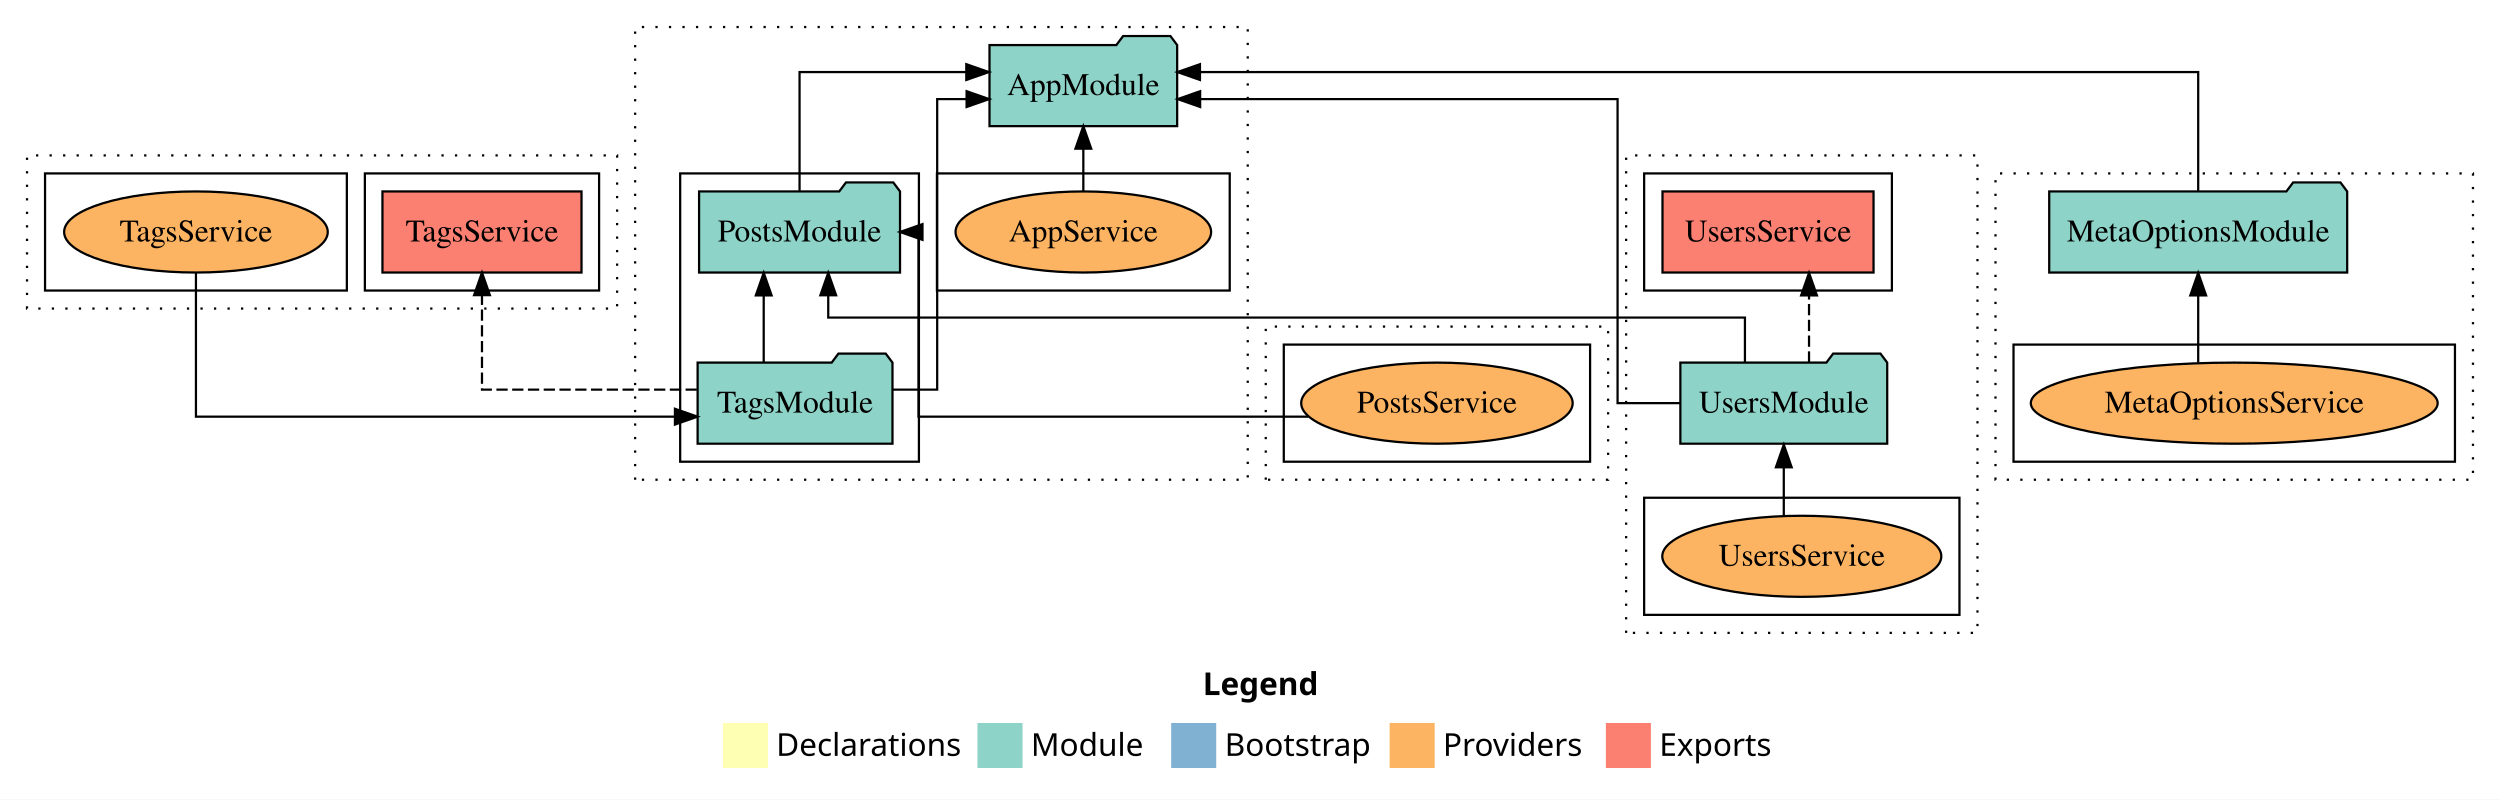
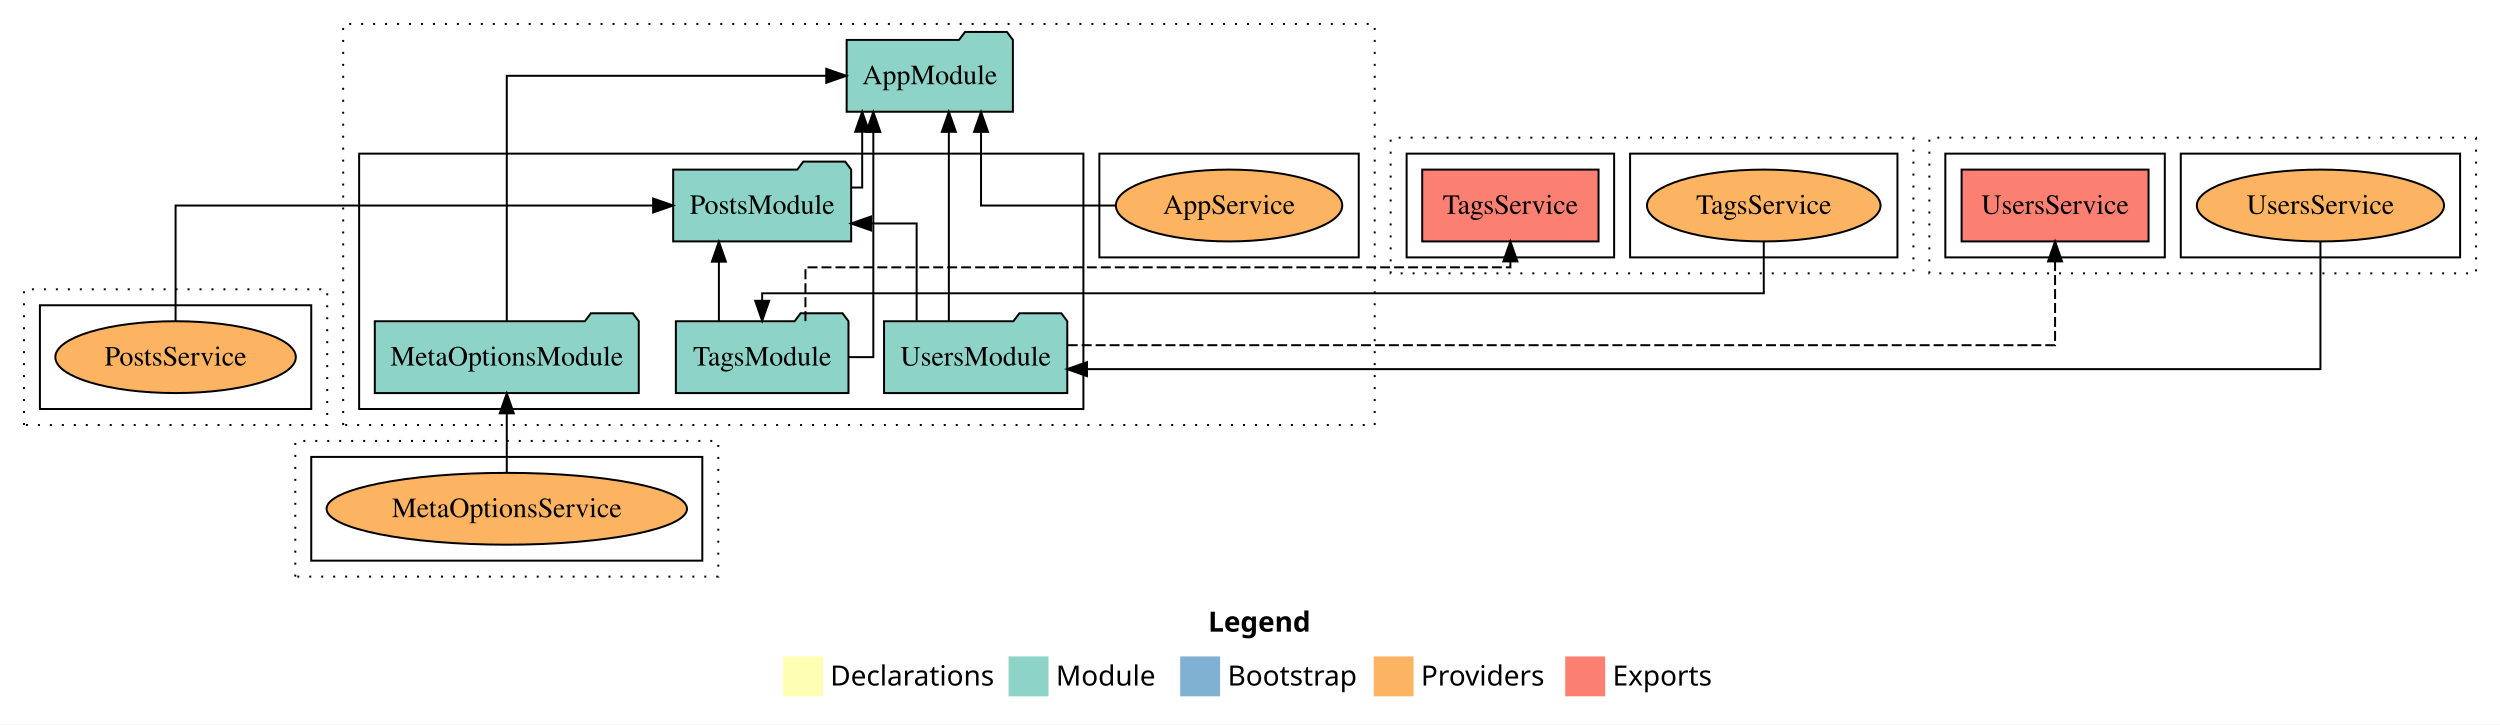
- <svg xmlns="http://www.w3.org/2000/svg" width="1110pt" height="355pt" viewBox="0.00 0.00 1110.00 355.00">
-   <g id="graph0" class="graph" transform="scale(1 1) rotate(0) translate(4 351)">
-     <polygon fill="white" stroke="transparent" points="-4,4 -4,-351 1106,-351 1106,4 -4,4" />
-     <text text-anchor="start" x="530.01" y="-42.4" font-family="Times-12" font-weight="bold" font-size="14.00">Legend</text>
-     <polygon fill="#ffffb3" stroke="transparent" points="317,-10 317,-30 337,-30 337,-10 317,-10" />
-     <text text-anchor="start" x="340.63" y="-15.4" font-family="Times-12" font-size="14.00">  Declarations</text>
-     <polygon fill="#8dd3c7" stroke="transparent" points="430,-10 430,-30 450,-30 450,-10 430,-10" />
-     <text text-anchor="start" x="453.73" y="-15.4" font-family="Times-12" font-size="14.00">  Module</text>
-     <polygon fill="#80b1d3" stroke="transparent" points="516,-10 516,-30 536,-30 536,-10 516,-10" />
-     <text text-anchor="start" x="539.78" y="-15.4" font-family="Times-12" font-size="14.00">  Bootstrap</text>
-     <polygon fill="#fdb462" stroke="transparent" points="613,-10 613,-30 633,-30 633,-10 613,-10" />
-     <text text-anchor="start" x="636.67" y="-15.4" font-family="Times-12" font-size="14.00">  Providers</text>
-     <polygon fill="#fb8072" stroke="transparent" points="709,-10 709,-30 729,-30 729,-10 709,-10" />
-     <text text-anchor="start" x="732.73" y="-15.4" font-family="Times-12" font-size="14.00">  Exports</text>
+ <svg xmlns="http://www.w3.org/2000/svg" width="1253pt" height="363pt" viewBox="0.00 0.00 1253.00 363.00">
+   <g id="graph0" class="graph" transform="scale(1 1) rotate(0) translate(4 359)">
+     <polygon fill="white" stroke="transparent" points="-4,4 -4,-359 1249,-359 1249,4 -4,4" />
+     <text text-anchor="start" x="601.51" y="-42.4" font-family="Times-12" font-weight="bold" font-size="14.00">Legend</text>
+     <polygon fill="#ffffb3" stroke="transparent" points="388.5,-10 388.5,-30 408.5,-30 408.5,-10 388.5,-10" />
+     <text text-anchor="start" x="412.13" y="-15.4" font-family="Times-12" font-size="14.00">  Declarations</text>
+     <polygon fill="#8dd3c7" stroke="transparent" points="501.5,-10 501.5,-30 521.5,-30 521.5,-10 501.5,-10" />
+     <text text-anchor="start" x="525.23" y="-15.4" font-family="Times-12" font-size="14.00">  Module</text>
+     <polygon fill="#80b1d3" stroke="transparent" points="587.5,-10 587.5,-30 607.5,-30 607.5,-10 587.5,-10" />
+     <text text-anchor="start" x="611.28" y="-15.4" font-family="Times-12" font-size="14.00">  Bootstrap</text>
+     <polygon fill="#fdb462" stroke="transparent" points="684.5,-10 684.5,-30 704.5,-30 704.5,-10 684.5,-10" />
+     <text text-anchor="start" x="708.17" y="-15.4" font-family="Times-12" font-size="14.00">  Providers</text>
+     <polygon fill="#fb8072" stroke="transparent" points="780.5,-10 780.5,-30 800.5,-30 800.5,-10 780.5,-10" />
+     <text text-anchor="start" x="804.23" y="-15.4" font-family="Times-12" font-size="14.00">  Exports</text>
+     <g id="clust1" class="cluster">
+       <polygon fill="none" stroke="black" stroke-dasharray="1,5" points="168,-146 168,-347 685,-347 685,-146 168,-146" />
+     </g>
+     <g id="clust6" class="cluster">
+       <polygon fill="none" stroke="black" points="547,-230 547,-282 677,-282 677,-230 547,-230" />
+     </g>
+     <g id="clust3" class="cluster">
+       <polygon fill="none" stroke="black" points="176,-154 176,-282 539,-282 539,-154 176,-154" />
+     </g>
+     <g id="clust13" class="cluster">
+       <polygon fill="none" stroke="black" stroke-dasharray="1,5" points="8,-146 8,-214 160,-214 160,-146 8,-146" />
+     </g>
+     <g id="clust18" class="cluster">
+       <polygon fill="none" stroke="black" points="16,-154 16,-206 152,-206 152,-154 16,-154" />
+     </g>
+     <g id="clust19" class="cluster">
+       <polygon fill="none" stroke="black" stroke-dasharray="1,5" points="693,-222 693,-290 955,-290 955,-222 693,-222" />
+     </g>
+     <g id="clust24" class="cluster">
+       <polygon fill="none" stroke="black" points="813,-230 813,-282 947,-282 947,-230 813,-230" />
+     </g>
+     <g id="clust22" class="cluster">
+       <polygon fill="none" stroke="black" points="701,-230 701,-282 805,-282 805,-230 701,-230" />
+     </g>
+     <g id="clust25" class="cluster">
+       <polygon fill="none" stroke="black" stroke-dasharray="1,5" points="963,-222 963,-290 1237,-290 1237,-222 963,-222" />
+     </g>
+     <g id="clust30" class="cluster">
+       <polygon fill="none" stroke="black" points="1089,-230 1089,-282 1229,-282 1229,-230 1089,-230" />
+     </g>
+     <g id="clust28" class="cluster">
+       <polygon fill="none" stroke="black" points="971,-230 971,-282 1081,-282 1081,-230 971,-230" />
+     </g>
    <g id="clust7" class="cluster">
-       <polygon fill="none" stroke="black" stroke-dasharray="1,5" points="882,-138 882,-274 1094,-274 1094,-138 882,-138" />
+       <polygon fill="none" stroke="black" stroke-dasharray="1,5" points="144,-70 144,-138 356,-138 356,-70 144,-70" />
    </g>
    <g id="clust12" class="cluster">
-       <polygon fill="none" stroke="black" points="890,-146 890,-198 1086,-198 1086,-146 890,-146" />
-     </g>
-     <g id="clust25" class="cluster">
-       <polygon fill="none" stroke="black" stroke-dasharray="1,5" points="718,-70 718,-282 874,-282 874,-70 718,-70" />
-     </g>
-     <g id="clust28" class="cluster">
-       <polygon fill="none" stroke="black" points="726,-222 726,-274 836,-274 836,-222 726,-222" />
-     </g>
-     <g id="clust30" class="cluster">
-       <polygon fill="none" stroke="black" points="726,-78 726,-130 866,-130 866,-78 726,-78" />
-     </g>
-     <g id="clust1" class="cluster">
-       <polygon fill="none" stroke="black" stroke-dasharray="1,5" points="278,-138 278,-339 550,-339 550,-138 278,-138" />
-     </g>
-     <g id="clust6" class="cluster">
-       <polygon fill="none" stroke="black" points="412,-222 412,-274 542,-274 542,-222 412,-222" />
-     </g>
-     <g id="clust3" class="cluster">
-       <polygon fill="none" stroke="black" points="298,-146 298,-274 404,-274 404,-146 298,-146" />
-     </g>
-     <g id="clust19" class="cluster">
-       <polygon fill="none" stroke="black" stroke-dasharray="1,5" points="8,-214 8,-282 270,-282 270,-214 8,-214" />
-     </g>
-     <g id="clust22" class="cluster">
-       <polygon fill="none" stroke="black" points="158,-222 158,-274 262,-274 262,-222 158,-222" />
-     </g>
-     <g id="clust24" class="cluster">
-       <polygon fill="none" stroke="black" points="16,-222 16,-274 150,-274 150,-222 16,-222" />
-     </g>
-     <g id="clust13" class="cluster">
-       <polygon fill="none" stroke="black" stroke-dasharray="1,5" points="558,-138 558,-206 710,-206 710,-138 558,-138" />
-     </g>
-     <g id="clust18" class="cluster">
-       <polygon fill="none" stroke="black" points="566,-146 566,-198 702,-198 702,-146 566,-146" />
+       <polygon fill="none" stroke="black" points="152,-78 152,-130 348,-130 348,-78 152,-78" />
    </g>
    <g id="node1" class="node">
-       <polygon fill="#8dd3c7" stroke="black" points="1038.15,-266 1035.15,-270 1014.15,-270 1011.15,-266 905.85,-266 905.85,-230 1038.15,-230 1038.15,-266" />
-       <text text-anchor="middle" x="972" y="-243.8" font-family="Times,serif" font-size="14.00">MetaOptionsModule</text>
+       <polygon fill="#8dd3c7" stroke="black" points="316.15,-198 313.15,-202 292.15,-202 289.15,-198 183.85,-198 183.85,-162 316.15,-162 316.15,-198" />
+       <text text-anchor="middle" x="250" y="-175.8" font-family="Times,serif" font-size="14.00">MetaOptionsModule</text>
    </g>
    <g id="node5" class="node">
-       <polygon fill="#8dd3c7" stroke="black" points="518.66,-331 515.66,-335 494.66,-335 491.66,-331 435.34,-331 435.34,-295 518.66,-295 518.66,-331" />
-       <text text-anchor="middle" x="477" y="-308.8" font-family="Times,serif" font-size="14.00">AppModule</text>
+       <polygon fill="#8dd3c7" stroke="black" points="503.66,-339 500.66,-343 479.66,-343 476.66,-339 420.34,-339 420.34,-303 503.66,-303 503.66,-339" />
+       <text text-anchor="middle" x="462" y="-316.8" font-family="Times,serif" font-size="14.00">AppModule</text>
    </g>
    <g id="edge1" class="edge">
-       <path fill="none" stroke="black" d="M972,-266.28C972,-287.32 972,-319 972,-319 972,-319 528.78,-319 528.78,-319" />
-       <polygon fill="black" stroke="black" points="528.78,-315.5 518.78,-319 528.78,-322.5 528.78,-315.5" />
+       <path fill="none" stroke="black" d="M250,-198.14C250,-236.23 250,-321 250,-321 250,-321 410.12,-321 410.12,-321" />
+       <polygon fill="black" stroke="black" points="410.12,-324.5 420.12,-321 410.12,-317.5 410.12,-324.5" />
    </g>
    <g id="node2" class="node">
-       <polygon fill="#8dd3c7" stroke="black" points="395.61,-266 392.61,-270 371.61,-270 368.61,-266 306.39,-266 306.39,-230 395.61,-230 395.61,-266" />
-       <text text-anchor="middle" x="351" y="-243.8" font-family="Times,serif" font-size="14.00">PostsModule</text>
+       <polygon fill="#8dd3c7" stroke="black" points="422.61,-274 419.61,-278 398.61,-278 395.61,-274 333.39,-274 333.39,-238 422.61,-238 422.61,-274" />
+       <text text-anchor="middle" x="378" y="-251.8" font-family="Times,serif" font-size="14.00">PostsModule</text>
    </g>
    <g id="edge2" class="edge">
-       <path fill="none" stroke="black" d="M351,-266.28C351,-287.32 351,-319 351,-319 351,-319 425.04,-319 425.04,-319" />
-       <polygon fill="black" stroke="black" points="425.04,-322.5 435.04,-319 425.04,-315.5 425.04,-322.5" />
+       <path fill="none" stroke="black" d="M422.77,-265C426.07,-265 428.13,-265 428.13,-265 428.13,-265 428.13,-292.97 428.13,-292.97" />
+       <polygon fill="black" stroke="black" points="424.63,-292.97 428.13,-302.97 431.63,-292.97 424.63,-292.97" />
    </g>
    <g id="node3" class="node">
-       <polygon fill="#8dd3c7" stroke="black" points="392.26,-190 389.26,-194 368.26,-194 365.26,-190 305.74,-190 305.74,-154 392.26,-154 392.26,-190" />
-       <text text-anchor="middle" x="349" y="-167.8" font-family="Times,serif" font-size="14.00">TagsModule</text>
+       <polygon fill="#8dd3c7" stroke="black" points="421.26,-198 418.26,-202 397.26,-202 394.26,-198 334.74,-198 334.74,-162 421.26,-162 421.26,-198" />
+       <text text-anchor="middle" x="378" y="-175.8" font-family="Times,serif" font-size="14.00">TagsModule</text>
    </g>
    <g id="edge7" class="edge">
-       <path fill="none" stroke="black" d="M335.09,-190.01C335.09,-190.01 335.09,-219.85 335.09,-219.85" />
-       <polygon fill="black" stroke="black" points="331.59,-219.85 335.09,-229.85 338.59,-219.85 331.59,-219.85" />
+       <path fill="none" stroke="black" d="M356.31,-198.01C356.31,-198.01 356.31,-227.85 356.31,-227.85" />
+       <polygon fill="black" stroke="black" points="352.81,-227.85 356.31,-237.85 359.81,-227.85 352.81,-227.85" />
    </g>
    <g id="edge3" class="edge">
-       <path fill="none" stroke="black" d="M392.48,-178C403.41,-178 412.11,-178 412.11,-178 412.11,-178 412.11,-307 412.11,-307 412.11,-307 425.17,-307 425.17,-307" />
-       <polygon fill="black" stroke="black" points="425.17,-310.5 435.17,-307 425.17,-303.5 425.17,-310.5" />
+       <path fill="none" stroke="black" d="M421.35,-180C428.54,-180 433.71,-180 433.71,-180 433.71,-180 433.71,-292.86 433.71,-292.86" />
+       <polygon fill="black" stroke="black" points="430.21,-292.86 433.71,-302.86 437.21,-292.86 430.21,-292.86" />
    </g>
    <g id="node9" class="node">
-       <polygon fill="#fb8072" stroke="black" points="254.19,-266 165.81,-266 165.81,-230 254.19,-230 254.19,-266" />
-       <text text-anchor="middle" x="210" y="-243.8" font-family="Times,serif" font-size="14.00">TagsService </text>
+       <polygon fill="#fb8072" stroke="black" points="797.19,-274 708.81,-274 708.81,-238 797.19,-238 797.19,-274" />
+       <text text-anchor="middle" x="753" y="-251.8" font-family="Times,serif" font-size="14.00">TagsService </text>
    </g>
    <g id="edge10" class="edge">
-       <path fill="none" stroke="black" stroke-dasharray="5,2" d="M305.4,-178C264.64,-178 210,-178 210,-178 210,-178 210,-219.97 210,-219.97" />
-       <polygon fill="black" stroke="black" points="206.5,-219.97 210,-229.97 213.5,-219.97 206.5,-219.97" />
+       <path fill="none" stroke="black" stroke-dasharray="5,2" d="M399.69,-198.04C399.69,-210.56 399.69,-225 399.69,-225 399.69,-225 753,-225 753,-225 753,-225 753,-227.97 753,-227.97" />
+       <polygon fill="black" stroke="black" points="749.5,-227.97 753,-237.97 756.5,-227.97 749.5,-227.97" />
    </g>
    <g id="node4" class="node">
-       <polygon fill="#8dd3c7" stroke="black" points="833.92,-190 830.92,-194 809.92,-194 806.92,-190 742.08,-190 742.08,-154 833.92,-154 833.92,-190" />
-       <text text-anchor="middle" x="788" y="-167.8" font-family="Times,serif" font-size="14.00">UsersModule</text>
+       <polygon fill="#8dd3c7" stroke="black" points="530.92,-198 527.92,-202 506.92,-202 503.92,-198 439.08,-198 439.08,-162 530.92,-162 530.92,-198" />
+       <text text-anchor="middle" x="485" y="-175.8" font-family="Times,serif" font-size="14.00">UsersModule</text>
    </g>
    <g id="edge8" class="edge">
-       <path fill="none" stroke="black" d="M770.75,-190.11C770.75,-199.9 770.75,-210 770.75,-210 770.75,-210 363.74,-210 363.74,-210 363.74,-210 363.74,-219.89 363.74,-219.89" />
-       <polygon fill="black" stroke="black" points="360.24,-219.89 363.74,-229.89 367.24,-219.89 360.24,-219.89" />
+       <path fill="none" stroke="black" d="M455.42,-198.31C455.42,-218.15 455.42,-247 455.42,-247 455.42,-247 432.59,-247 432.59,-247" />
+       <polygon fill="black" stroke="black" points="432.59,-243.5 422.59,-247 432.59,-250.5 432.59,-243.5" />
    </g>
    <g id="edge4" class="edge">
-       <path fill="none" stroke="black" d="M742.1,-172C727.1,-172 714.2,-172 714.2,-172 714.2,-172 714.2,-307 714.2,-307 714.2,-307 528.86,-307 528.86,-307" />
-       <polygon fill="black" stroke="black" points="528.86,-303.5 518.86,-307 528.86,-310.5 528.86,-303.5" />
+       <path fill="none" stroke="black" d="M471.56,-198.14C471.56,-198.14 471.56,-292.93 471.56,-292.93" />
+       <polygon fill="black" stroke="black" points="468.06,-292.92 471.56,-302.93 475.06,-292.93 468.06,-292.92" />
    </g>
    <g id="node11" class="node">
-       <polygon fill="#fb8072" stroke="black" points="827.85,-266 734.15,-266 734.15,-230 827.85,-230 827.85,-266" />
-       <text text-anchor="middle" x="781" y="-243.8" font-family="Times,serif" font-size="14.00">UsersService </text>
+       <polygon fill="#fb8072" stroke="black" points="1072.85,-274 979.15,-274 979.15,-238 1072.85,-238 1072.85,-274" />
+       <text text-anchor="middle" x="1026" y="-251.8" font-family="Times,serif" font-size="14.00">UsersService </text>
    </g>
    <g id="edge12" class="edge">
-       <path fill="none" stroke="black" stroke-dasharray="5,2" d="M799.21,-190.01C799.21,-190.01 799.21,-219.85 799.21,-219.85" />
-       <polygon fill="black" stroke="black" points="795.71,-219.85 799.21,-229.85 802.71,-219.85 795.71,-219.85" />
+       <path fill="none" stroke="black" stroke-dasharray="5,2" d="M531.13,-186C661.95,-186 1026,-186 1026,-186 1026,-186 1026,-227.97 1026,-227.97" />
+       <polygon fill="black" stroke="black" points="1022.5,-227.97 1026,-237.97 1029.5,-227.97 1022.5,-227.97" />
    </g>
    <g id="node6" class="node">
-       <ellipse fill="#fdb462" stroke="black" cx="477" cy="-248" rx="56.74" ry="18" />
-       <text text-anchor="middle" x="477" y="-243.8" font-family="Times,serif" font-size="14.00">AppService</text>
+       <ellipse fill="#fdb462" stroke="black" cx="612" cy="-256" rx="56.74" ry="18" />
+       <text text-anchor="middle" x="612" y="-251.8" font-family="Times,serif" font-size="14.00">AppService</text>
    </g>
    <g id="edge5" class="edge">
-       <path fill="none" stroke="black" d="M477,-266.11C477,-266.11 477,-284.99 477,-284.99" />
-       <polygon fill="black" stroke="black" points="473.5,-284.99 477,-294.99 480.5,-284.99 473.5,-284.99" />
+       <path fill="none" stroke="black" d="M555.3,-256C522.52,-256 487.69,-256 487.69,-256 487.69,-256 487.69,-292.89 487.69,-292.89" />
+       <polygon fill="black" stroke="black" points="484.19,-292.89 487.69,-302.89 491.19,-292.89 484.19,-292.89" />
    </g>
    <g id="node7" class="node">
-       <ellipse fill="#fdb462" stroke="black" cx="988" cy="-172" rx="90.33" ry="18" />
-       <text text-anchor="middle" x="988" y="-167.8" font-family="Times,serif" font-size="14.00">MetaOptionsService</text>
+       <ellipse fill="#fdb462" stroke="black" cx="250" cy="-104" rx="90.33" ry="18" />
+       <text text-anchor="middle" x="250" y="-99.8" font-family="Times,serif" font-size="14.00">MetaOptionsService</text>
    </g>
    <g id="edge6" class="edge">
-       <path fill="none" stroke="black" d="M972,-190.01C972,-190.01 972,-219.85 972,-219.85" />
-       <polygon fill="black" stroke="black" points="968.5,-219.85 972,-229.85 975.5,-219.85 968.5,-219.85" />
+       <path fill="none" stroke="black" d="M250,-122.01C250,-122.01 250,-151.85 250,-151.85" />
+       <polygon fill="black" stroke="black" points="246.5,-151.85 250,-161.85 253.5,-151.85 246.5,-151.85" />
    </g>
    <g id="node8" class="node">
-       <ellipse fill="#fdb462" stroke="black" cx="634" cy="-172" rx="60.27" ry="18" />
-       <text text-anchor="middle" x="634" y="-167.8" font-family="Times,serif" font-size="14.00">PostsService</text>
+       <ellipse fill="#fdb462" stroke="black" cx="84" cy="-180" rx="60.27" ry="18" />
+       <text text-anchor="middle" x="84" y="-175.8" font-family="Times,serif" font-size="14.00">PostsService</text>
    </g>
    <g id="edge9" class="edge">
-       <path fill="none" stroke="black" d="M576.81,-166C508.64,-166 403.83,-166 403.83,-166 403.83,-166 403.83,-248 403.83,-248 403.83,-248 403.01,-248 403.01,-248" />
-       <polygon fill="black" stroke="black" points="405.58,-244.5 395.58,-248 405.58,-251.5 405.58,-244.5" />
+       <path fill="none" stroke="black" d="M84,-198.01C84,-220.49 84,-256 84,-256 84,-256 323.35,-256 323.35,-256" />
+       <polygon fill="black" stroke="black" points="323.35,-259.5 333.35,-256 323.35,-252.5 323.35,-259.5" />
    </g>
    <g id="node10" class="node">
-       <ellipse fill="#fdb462" stroke="black" cx="83" cy="-248" rx="58.53" ry="18" />
-       <text text-anchor="middle" x="83" y="-243.8" font-family="Times,serif" font-size="14.00">TagsService</text>
+       <ellipse fill="#fdb462" stroke="black" cx="880" cy="-256" rx="58.53" ry="18" />
+       <text text-anchor="middle" x="880" y="-251.8" font-family="Times,serif" font-size="14.00">TagsService</text>
    </g>
    <g id="edge11" class="edge">
-       <path fill="none" stroke="black" d="M83,-229.8C83,-205.64 83,-166 83,-166 83,-166 295.67,-166 295.67,-166" />
-       <polygon fill="black" stroke="black" points="295.67,-169.5 305.67,-166 295.67,-162.5 295.67,-169.5" />
+       <path fill="none" stroke="black" d="M880,-237.85C880,-225.73 880,-212 880,-212 880,-212 378,-212 378,-212 378,-212 378,-208.24 378,-208.24" />
+       <polygon fill="black" stroke="black" points="381.5,-208.24 378,-198.24 374.5,-208.24 381.5,-208.24" />
    </g>
    <g id="node12" class="node">
-       <ellipse fill="#fdb462" stroke="black" cx="796" cy="-104" rx="61.95" ry="18" />
-       <text text-anchor="middle" x="796" y="-99.8" font-family="Times,serif" font-size="14.00">UsersService</text>
+       <ellipse fill="#fdb462" stroke="black" cx="1159" cy="-256" rx="61.95" ry="18" />
+       <text text-anchor="middle" x="1159" y="-251.8" font-family="Times,serif" font-size="14.00">UsersService</text>
    </g>
    <g id="edge13" class="edge">
-       <path fill="none" stroke="black" d="M788,-121.87C788,-121.87 788,-143.54 788,-143.54" />
-       <polygon fill="black" stroke="black" points="784.5,-143.54 788,-153.54 791.5,-143.54 784.5,-143.54" />
+       <path fill="none" stroke="black" d="M1159,-237.8C1159,-213.64 1159,-174 1159,-174 1159,-174 540.8,-174 540.8,-174" />
+       <polygon fill="black" stroke="black" points="540.8,-170.5 530.8,-174 540.8,-177.5 540.8,-170.5" />
    </g>
  </g>
</svg>
